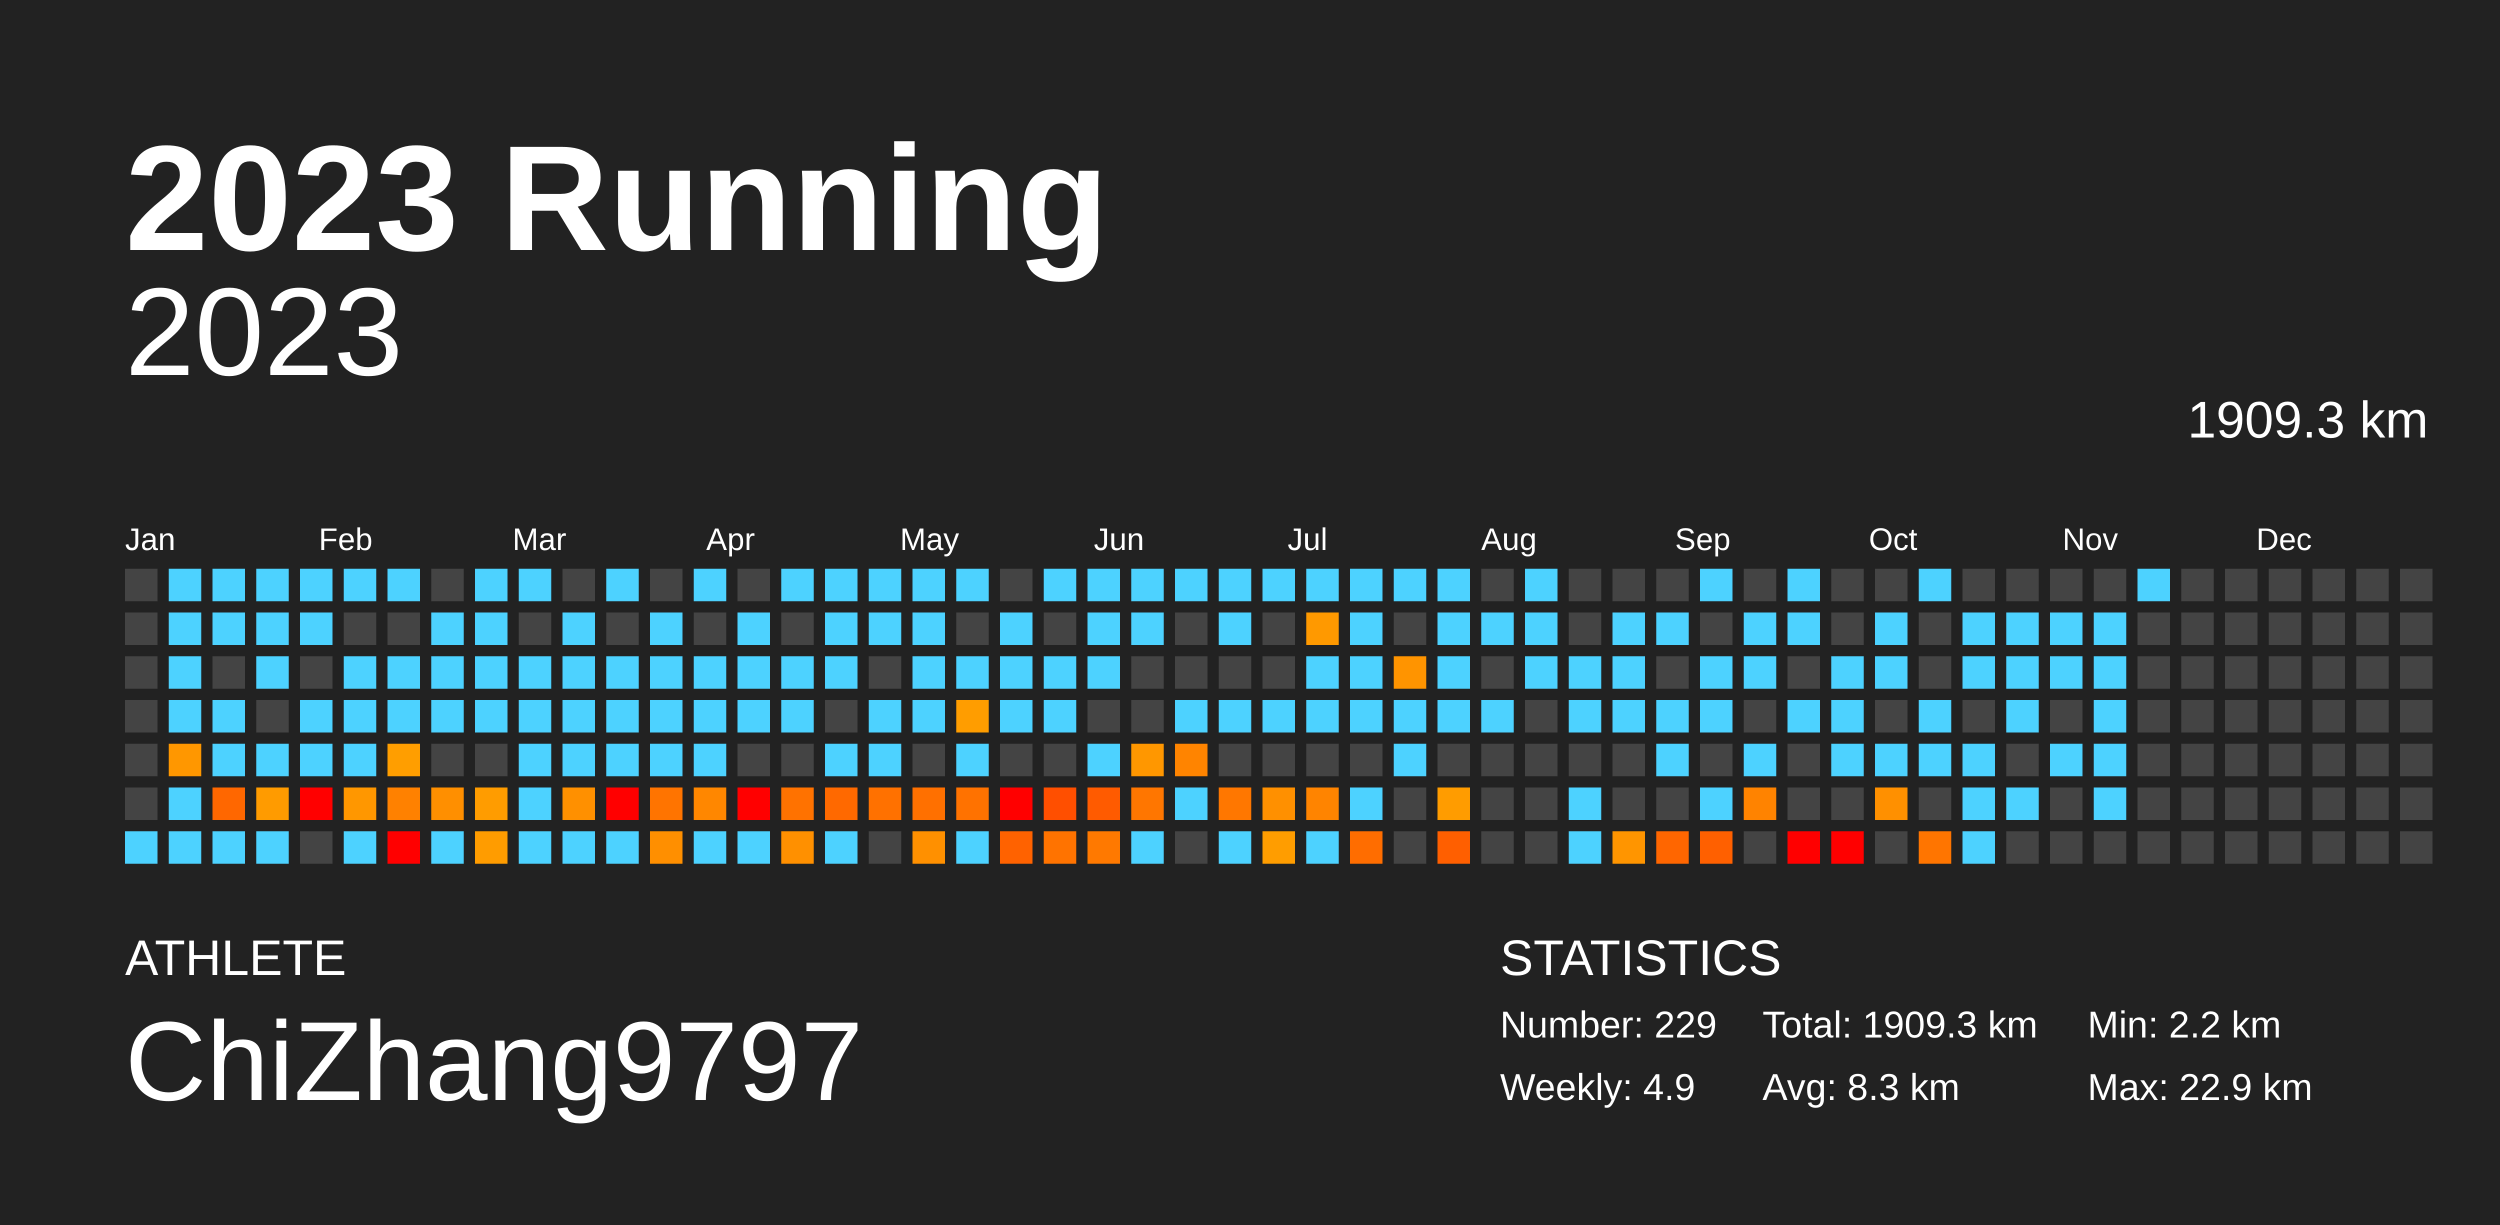
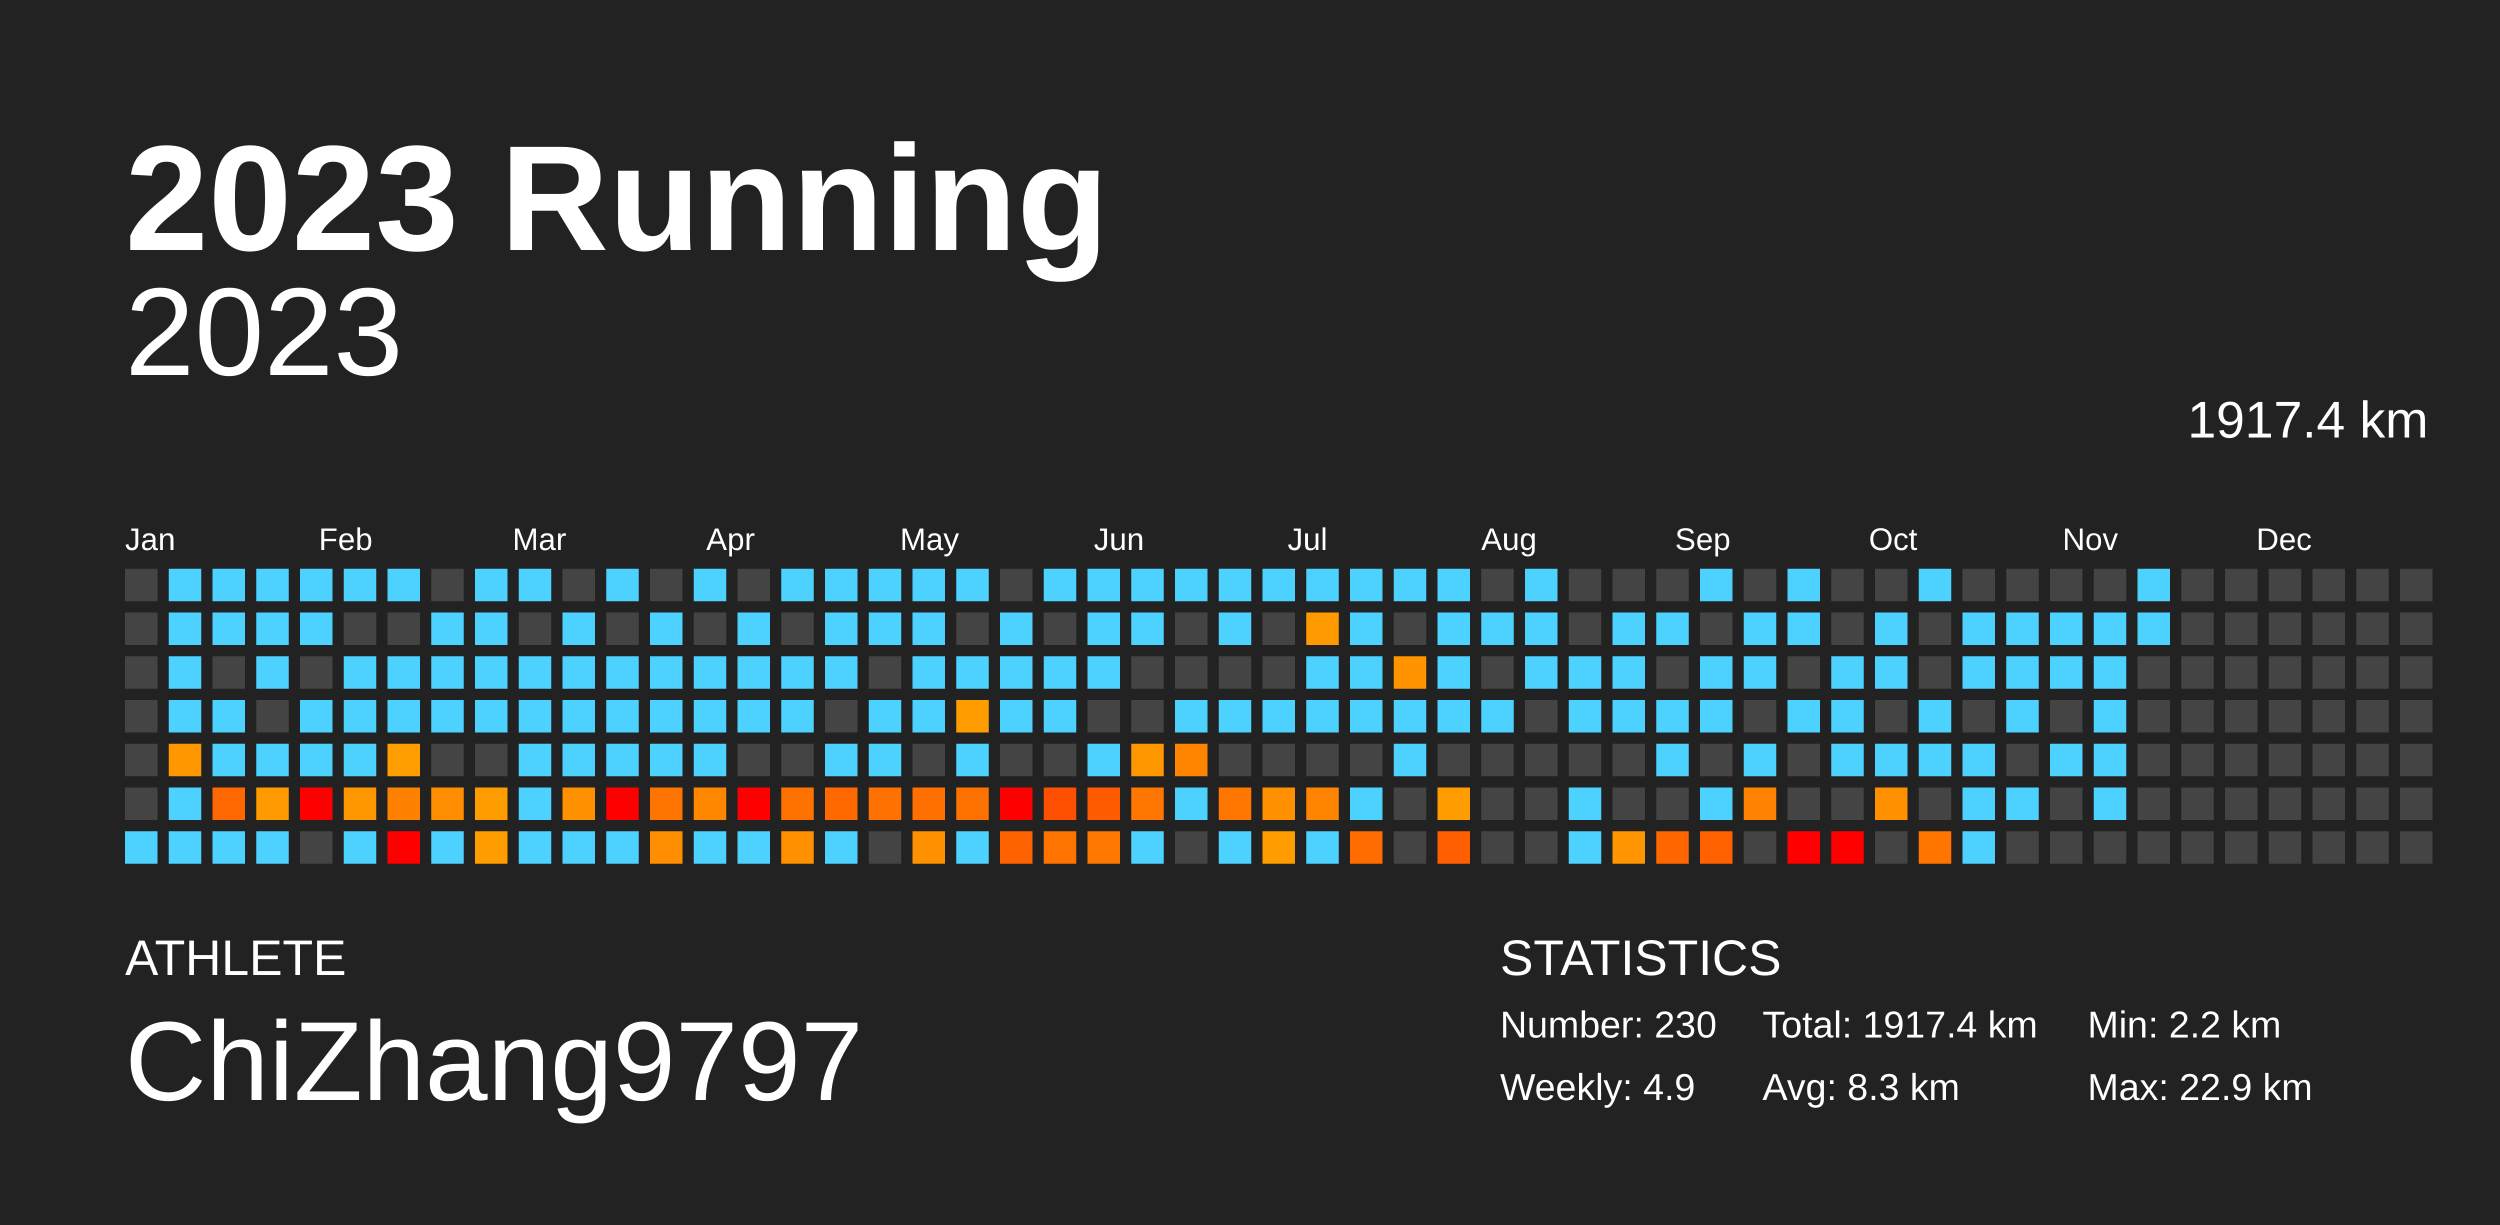
<svg xmlns="http://www.w3.org/2000/svg" baseProfile="full" height="98mm" version="1.1" viewBox="0,0,200,98" width="200mm">
  <defs />
  <rect fill="#222222" height="98" width="200" x="0" y="0" />
  <text fill="#FFFFFF" style="font-size:12px; font-family:Arial; font-weight:bold;" x="10" y="20">2023 Running</text>
  <text fill="#FFFFFF" style="font-size:4px; font-family:Arial" x="10" y="78">ATHLETE</text>
  <text fill="#FFFFFF" style="font-size:9px; font-family:Arial" x="10" y="88">ChiZhang9797</text>
  <text fill="#FFFFFF" style="font-size:4px; font-family:Arial" x="120" y="78">STATISTICS</text>
-   <text fill="#FFFFFF" style="font-size:3px; font-family:Arial" x="120" y="83">Number: 229</text>
+   <text fill="#FFFFFF" style="font-size:3px; font-family:Arial" x="120" y="83">Number: 230</text>
  <text fill="#FFFFFF" style="font-size:3px; font-family:Arial" x="120" y="88">Weekly: 4.9</text>
-   <text fill="#FFFFFF" style="font-size:3px; font-family:Arial" x="141" y="83">Total: 1909.3 km</text>
+   <text fill="#FFFFFF" style="font-size:3px; font-family:Arial" x="141" y="83">Total: 1917.4 km</text>
  <text fill="#FFFFFF" style="font-size:3px; font-family:Arial" x="141" y="88">Avg: 8.3 km</text>
  <text fill="#FFFFFF" style="font-size:3px; font-family:Arial" x="167" y="83">Min: 2.2 km</text>
  <text fill="#FFFFFF" style="font-size:3px; font-family:Arial" x="167" y="88">Max: 22.9 km</text>
  <text alignment-baseline="hanging" fill="#FFFFFF" style="font-size:10.0px; font-family:Arial;" x="10" y="30">2023</text>
-   <text alignment-baseline="hanging" fill="#FFFFFF" style="font-size:4.125px; font-family:Arial;" x="175" y="35">1909.3 km</text>
+   <text alignment-baseline="hanging" fill="#FFFFFF" style="font-size:4.125px; font-family:Arial;" x="175" y="35">1917.4 km</text>
  <text fill="#FFFFFF" style="font-size:2.5px; font-family:Arial" x="10.0" y="44">Jan</text>
  <text fill="#FFFFFF" style="font-size:2.5px; font-family:Arial" x="25.5" y="44">Feb</text>
  <text fill="#FFFFFF" style="font-size:2.5px; font-family:Arial" x="41.0" y="44">Mar</text>
  <text fill="#FFFFFF" style="font-size:2.5px; font-family:Arial" x="56.5" y="44">Apr</text>
  <text fill="#FFFFFF" style="font-size:2.5px; font-family:Arial" x="72.0" y="44">May</text>
  <text fill="#FFFFFF" style="font-size:2.5px; font-family:Arial" x="87.5" y="44">Jun</text>
  <text fill="#FFFFFF" style="font-size:2.5px; font-family:Arial" x="103.0" y="44">Jul</text>
  <text fill="#FFFFFF" style="font-size:2.5px; font-family:Arial" x="118.5" y="44">Aug</text>
  <text fill="#FFFFFF" style="font-size:2.5px; font-family:Arial" x="134.0" y="44">Sep</text>
  <text fill="#FFFFFF" style="font-size:2.5px; font-family:Arial" x="149.5" y="44">Oct</text>
  <text fill="#FFFFFF" style="font-size:2.5px; font-family:Arial" x="165.0" y="44">Nov</text>
  <text fill="#FFFFFF" style="font-size:2.5px; font-family:Arial" x="180.5" y="44">Dec</text>
  <rect fill="#444444" height="2.6" width="2.6" x="10.0" y="45.5" />
  <rect fill="#444444" height="2.6" width="2.6" x="10.0" y="49.0" />
  <rect fill="#444444" height="2.6" width="2.6" x="10.0" y="52.5" />
  <rect fill="#444444" height="2.6" width="2.6" x="10.0" y="56.0" />
  <rect fill="#444444" height="2.6" width="2.6" x="10.0" y="59.5" />
  <rect fill="#444444" height="2.6" width="2.6" x="10.0" y="63.0" />
  <rect fill="#4dd2ff" height="2.6" width="2.6" x="10.0" y="66.5" />
  <rect fill="#4dd2ff" height="2.6" width="2.6" x="13.5" y="45.5" />
  <rect fill="#4dd2ff" height="2.6" width="2.6" x="13.5" y="49.0" />
  <rect fill="#4dd2ff" height="2.6" width="2.6" x="13.5" y="52.5" />
  <rect fill="#4dd2ff" height="2.6" width="2.6" x="13.5" y="56.0" />
  <rect fill="#ff9700" height="2.6" width="2.6" x="13.5" y="59.5" />
  <rect fill="#4dd2ff" height="2.6" width="2.6" x="13.5" y="63.0" />
  <rect fill="#4dd2ff" height="2.6" width="2.6" x="13.5" y="66.5" />
  <rect fill="#4dd2ff" height="2.6" width="2.6" x="17.0" y="45.5" />
  <rect fill="#4dd2ff" height="2.6" width="2.6" x="17.0" y="49.0" />
  <rect fill="#444444" height="2.6" width="2.6" x="17.0" y="52.5" />
  <rect fill="#4dd2ff" height="2.6" width="2.6" x="17.0" y="56.0" />
  <rect fill="#4dd2ff" height="2.6" width="2.6" x="17.0" y="59.5" />
  <rect fill="#ff6700" height="2.6" width="2.6" x="17.0" y="63.0" />
  <rect fill="#4dd2ff" height="2.6" width="2.6" x="17.0" y="66.5" />
  <rect fill="#4dd2ff" height="2.6" width="2.6" x="20.5" y="45.5" />
  <rect fill="#4dd2ff" height="2.6" width="2.6" x="20.5" y="49.0" />
  <rect fill="#4dd2ff" height="2.6" width="2.6" x="20.5" y="52.5" />
  <rect fill="#444444" height="2.6" width="2.6" x="20.5" y="56.0" />
  <rect fill="#4dd2ff" height="2.6" width="2.6" x="20.5" y="59.5" />
  <rect fill="#ff9b00" height="2.6" width="2.6" x="20.5" y="63.0" />
  <rect fill="#4dd2ff" height="2.6" width="2.6" x="20.5" y="66.5" />
  <rect fill="#4dd2ff" height="2.6" width="2.6" x="24.0" y="45.5" />
  <rect fill="#4dd2ff" height="2.6" width="2.6" x="24.0" y="49.0" />
  <rect fill="#444444" height="2.6" width="2.6" x="24.0" y="52.5" />
  <rect fill="#4dd2ff" height="2.6" width="2.6" x="24.0" y="56.0" />
  <rect fill="#4dd2ff" height="2.6" width="2.6" x="24.0" y="59.5" />
  <rect fill="red" height="2.6" width="2.6" x="24.0" y="63.0" />
  <rect fill="#444444" height="2.6" width="2.6" x="24.0" y="66.5" />
  <rect fill="#4dd2ff" height="2.6" width="2.6" x="27.5" y="45.5" />
  <rect fill="#444444" height="2.6" width="2.6" x="27.5" y="49.0" />
  <rect fill="#4dd2ff" height="2.6" width="2.6" x="27.5" y="52.5" />
  <rect fill="#4dd2ff" height="2.6" width="2.6" x="27.5" y="56.0" />
  <rect fill="#4dd2ff" height="2.6" width="2.6" x="27.5" y="59.5" />
  <rect fill="#ff9700" height="2.6" width="2.6" x="27.5" y="63.0" />
  <rect fill="#4dd2ff" height="2.6" width="2.6" x="27.5" y="66.5" />
  <rect fill="#4dd2ff" height="2.6" width="2.6" x="31.0" y="45.5" />
  <rect fill="#444444" height="2.6" width="2.6" x="31.0" y="49.0" />
  <rect fill="#4dd2ff" height="2.6" width="2.6" x="31.0" y="52.5" />
  <rect fill="#4dd2ff" height="2.6" width="2.6" x="31.0" y="56.0" />
  <rect fill="#ff9e00" height="2.6" width="2.6" x="31.0" y="59.5" />
  <rect fill="#ff8100" height="2.6" width="2.6" x="31.0" y="63.0" />
  <rect fill="red" height="2.6" width="2.6" x="31.0" y="66.5" />
  <rect fill="#444444" height="2.6" width="2.6" x="34.5" y="45.5" />
  <rect fill="#4dd2ff" height="2.6" width="2.6" x="34.5" y="49.0" />
  <rect fill="#4dd2ff" height="2.6" width="2.6" x="34.5" y="52.5" />
  <rect fill="#4dd2ff" height="2.6" width="2.6" x="34.5" y="56.0" />
  <rect fill="#444444" height="2.6" width="2.6" x="34.5" y="59.5" />
  <rect fill="#ff8f00" height="2.6" width="2.6" x="34.5" y="63.0" />
  <rect fill="#4dd2ff" height="2.6" width="2.6" x="34.5" y="66.5" />
  <rect fill="#4dd2ff" height="2.6" width="2.6" x="38.0" y="45.5" />
  <rect fill="#4dd2ff" height="2.6" width="2.6" x="38.0" y="49.0" />
  <rect fill="#4dd2ff" height="2.6" width="2.6" x="38.0" y="52.5" />
  <rect fill="#4dd2ff" height="2.6" width="2.6" x="38.0" y="56.0" />
  <rect fill="#444444" height="2.6" width="2.6" x="38.0" y="59.5" />
  <rect fill="#ff9c00" height="2.6" width="2.6" x="38.0" y="63.0" />
  <rect fill="#ff9c00" height="2.6" width="2.6" x="38.0" y="66.5" />
  <rect fill="#4dd2ff" height="2.6" width="2.6" x="41.5" y="45.5" />
  <rect fill="#444444" height="2.6" width="2.6" x="41.5" y="49.0" />
  <rect fill="#4dd2ff" height="2.6" width="2.6" x="41.5" y="52.5" />
  <rect fill="#4dd2ff" height="2.6" width="2.6" x="41.5" y="56.0" />
  <rect fill="#4dd2ff" height="2.6" width="2.6" x="41.5" y="59.5" />
  <rect fill="#4dd2ff" height="2.6" width="2.6" x="41.5" y="63.0" />
  <rect fill="#4dd2ff" height="2.6" width="2.6" x="41.5" y="66.5" />
  <rect fill="#444444" height="2.6" width="2.6" x="45.0" y="45.5" />
  <rect fill="#4dd2ff" height="2.6" width="2.6" x="45.0" y="49.0" />
  <rect fill="#4dd2ff" height="2.6" width="2.6" x="45.0" y="52.5" />
  <rect fill="#4dd2ff" height="2.6" width="2.6" x="45.0" y="56.0" />
  <rect fill="#4dd2ff" height="2.6" width="2.6" x="45.0" y="59.5" />
  <rect fill="#ff9000" height="2.6" width="2.6" x="45.0" y="63.0" />
  <rect fill="#4dd2ff" height="2.6" width="2.6" x="45.0" y="66.5" />
  <rect fill="#4dd2ff" height="2.6" width="2.6" x="48.5" y="45.5" />
  <rect fill="#444444" height="2.6" width="2.6" x="48.5" y="49.0" />
  <rect fill="#4dd2ff" height="2.6" width="2.6" x="48.5" y="52.5" />
  <rect fill="#4dd2ff" height="2.6" width="2.6" x="48.5" y="56.0" />
  <rect fill="#4dd2ff" height="2.6" width="2.6" x="48.5" y="59.5" />
  <rect fill="red" height="2.6" width="2.6" x="48.5" y="63.0" />
  <rect fill="#4dd2ff" height="2.6" width="2.6" x="48.5" y="66.5" />
  <rect fill="#444444" height="2.6" width="2.6" x="52.0" y="45.5" />
  <rect fill="#4dd2ff" height="2.6" width="2.6" x="52.0" y="49.0" />
  <rect fill="#4dd2ff" height="2.6" width="2.6" x="52.0" y="52.5" />
  <rect fill="#4dd2ff" height="2.6" width="2.6" x="52.0" y="56.0" />
  <rect fill="#4dd2ff" height="2.6" width="2.6" x="52.0" y="59.5" />
  <rect fill="#ff7400" height="2.6" width="2.6" x="52.0" y="63.0" />
  <rect fill="#ff8f00" height="2.6" width="2.6" x="52.0" y="66.5" />
  <rect fill="#4dd2ff" height="2.6" width="2.6" x="55.5" y="45.5" />
  <rect fill="#444444" height="2.6" width="2.6" x="55.5" y="49.0" />
  <rect fill="#4dd2ff" height="2.6" width="2.6" x="55.5" y="52.5" />
  <rect fill="#4dd2ff" height="2.6" width="2.6" x="55.5" y="56.0" />
  <rect fill="#4dd2ff" height="2.6" width="2.6" x="55.5" y="59.5" />
  <rect fill="#ff8700" height="2.6" width="2.6" x="55.5" y="63.0" />
  <rect fill="#4dd2ff" height="2.6" width="2.6" x="55.5" y="66.5" />
  <rect fill="#444444" height="2.6" width="2.6" x="59.0" y="45.5" />
  <rect fill="#4dd2ff" height="2.6" width="2.6" x="59.0" y="49.0" />
  <rect fill="#4dd2ff" height="2.6" width="2.6" x="59.0" y="52.5" />
  <rect fill="#4dd2ff" height="2.6" width="2.6" x="59.0" y="56.0" />
  <rect fill="#444444" height="2.6" width="2.6" x="59.0" y="59.5" />
  <rect fill="red" height="2.6" width="2.6" x="59.0" y="63.0" />
  <rect fill="#4dd2ff" height="2.6" width="2.6" x="59.0" y="66.5" />
  <rect fill="#4dd2ff" height="2.6" width="2.6" x="62.5" y="45.5" />
  <rect fill="#444444" height="2.6" width="2.6" x="62.5" y="49.0" />
  <rect fill="#4dd2ff" height="2.6" width="2.6" x="62.5" y="52.5" />
  <rect fill="#4dd2ff" height="2.6" width="2.6" x="62.5" y="56.0" />
  <rect fill="#444444" height="2.6" width="2.6" x="62.5" y="59.5" />
  <rect fill="#ff7200" height="2.6" width="2.6" x="62.5" y="63.0" />
  <rect fill="#ff9000" height="2.6" width="2.6" x="62.5" y="66.5" />
  <rect fill="#4dd2ff" height="2.6" width="2.6" x="66.0" y="45.5" />
  <rect fill="#4dd2ff" height="2.6" width="2.6" x="66.0" y="49.0" />
  <rect fill="#4dd2ff" height="2.6" width="2.6" x="66.0" y="52.5" />
  <rect fill="#444444" height="2.6" width="2.6" x="66.0" y="56.0" />
  <rect fill="#4dd2ff" height="2.6" width="2.6" x="66.0" y="59.5" />
  <rect fill="#ff6900" height="2.6" width="2.6" x="66.0" y="63.0" />
  <rect fill="#4dd2ff" height="2.6" width="2.6" x="66.0" y="66.5" />
  <rect fill="#4dd2ff" height="2.6" width="2.6" x="69.5" y="45.5" />
  <rect fill="#4dd2ff" height="2.6" width="2.6" x="69.5" y="49.0" />
  <rect fill="#444444" height="2.6" width="2.6" x="69.5" y="52.5" />
  <rect fill="#4dd2ff" height="2.6" width="2.6" x="69.5" y="56.0" />
  <rect fill="#4dd2ff" height="2.6" width="2.6" x="69.5" y="59.5" />
  <rect fill="#ff7100" height="2.6" width="2.6" x="69.5" y="63.0" />
  <rect fill="#444444" height="2.6" width="2.6" x="69.5" y="66.5" />
  <rect fill="#4dd2ff" height="2.6" width="2.6" x="73.0" y="45.5" />
  <rect fill="#4dd2ff" height="2.6" width="2.6" x="73.0" y="49.0" />
  <rect fill="#4dd2ff" height="2.6" width="2.6" x="73.0" y="52.5" />
  <rect fill="#4dd2ff" height="2.6" width="2.6" x="73.0" y="56.0" />
  <rect fill="#444444" height="2.6" width="2.6" x="73.0" y="59.5" />
  <rect fill="#ff7000" height="2.6" width="2.6" x="73.0" y="63.0" />
  <rect fill="#ff9000" height="2.6" width="2.6" x="73.0" y="66.5" />
  <rect fill="#4dd2ff" height="2.6" width="2.6" x="76.5" y="45.5" />
  <rect fill="#444444" height="2.6" width="2.6" x="76.5" y="49.0" />
  <rect fill="#4dd2ff" height="2.6" width="2.6" x="76.5" y="52.5" />
  <rect fill="#ff9d00" height="2.6" width="2.6" x="76.5" y="56.0" />
  <rect fill="#4dd2ff" height="2.6" width="2.6" x="76.5" y="59.5" />
  <rect fill="#ff7200" height="2.6" width="2.6" x="76.5" y="63.0" />
  <rect fill="#4dd2ff" height="2.6" width="2.6" x="76.5" y="66.5" />
  <rect fill="#444444" height="2.6" width="2.6" x="80.0" y="45.5" />
  <rect fill="#4dd2ff" height="2.6" width="2.6" x="80.0" y="49.0" />
  <rect fill="#4dd2ff" height="2.6" width="2.6" x="80.0" y="52.5" />
  <rect fill="#4dd2ff" height="2.6" width="2.6" x="80.0" y="56.0" />
  <rect fill="#444444" height="2.6" width="2.6" x="80.0" y="59.5" />
  <rect fill="red" height="2.6" width="2.6" x="80.0" y="63.0" />
  <rect fill="#ff6200" height="2.6" width="2.6" x="80.0" y="66.5" />
  <rect fill="#4dd2ff" height="2.6" width="2.6" x="83.5" y="45.5" />
  <rect fill="#444444" height="2.6" width="2.6" x="83.5" y="49.0" />
  <rect fill="#4dd2ff" height="2.6" width="2.6" x="83.5" y="52.5" />
  <rect fill="#4dd2ff" height="2.6" width="2.6" x="83.5" y="56.0" />
  <rect fill="#444444" height="2.6" width="2.6" x="83.5" y="59.5" />
  <rect fill="#ff4f00" height="2.6" width="2.6" x="83.5" y="63.0" />
  <rect fill="#ff7300" height="2.6" width="2.6" x="83.5" y="66.5" />
  <rect fill="#4dd2ff" height="2.6" width="2.6" x="87.0" y="45.5" />
  <rect fill="#4dd2ff" height="2.6" width="2.6" x="87.0" y="49.0" />
  <rect fill="#4dd2ff" height="2.6" width="2.6" x="87.0" y="52.5" />
  <rect fill="#444444" height="2.6" width="2.6" x="87.0" y="56.0" />
  <rect fill="#4dd2ff" height="2.6" width="2.6" x="87.0" y="59.5" />
  <rect fill="#ff5b00" height="2.6" width="2.6" x="87.0" y="63.0" />
  <rect fill="#ff7900" height="2.6" width="2.6" x="87.0" y="66.5" />
  <rect fill="#4dd2ff" height="2.6" width="2.6" x="90.5" y="45.5" />
  <rect fill="#4dd2ff" height="2.6" width="2.6" x="90.5" y="49.0" />
  <rect fill="#444444" height="2.6" width="2.6" x="90.5" y="52.5" />
  <rect fill="#444444" height="2.6" width="2.6" x="90.5" y="56.0" />
  <rect fill="#ff9700" height="2.6" width="2.6" x="90.5" y="59.5" />
  <rect fill="#ff7600" height="2.6" width="2.6" x="90.5" y="63.0" />
  <rect fill="#4dd2ff" height="2.6" width="2.6" x="90.5" y="66.5" />
  <rect fill="#4dd2ff" height="2.6" width="2.6" x="94.0" y="45.5" />
  <rect fill="#444444" height="2.6" width="2.6" x="94.0" y="49.0" />
  <rect fill="#444444" height="2.6" width="2.6" x="94.0" y="52.5" />
  <rect fill="#4dd2ff" height="2.6" width="2.6" x="94.0" y="56.0" />
  <rect fill="#ff8400" height="2.6" width="2.6" x="94.0" y="59.5" />
  <rect fill="#4dd2ff" height="2.6" width="2.6" x="94.0" y="63.0" />
  <rect fill="#444444" height="2.6" width="2.6" x="94.0" y="66.5" />
  <rect fill="#4dd2ff" height="2.6" width="2.6" x="97.5" y="45.5" />
  <rect fill="#4dd2ff" height="2.6" width="2.6" x="97.5" y="49.0" />
  <rect fill="#444444" height="2.6" width="2.6" x="97.5" y="52.5" />
  <rect fill="#4dd2ff" height="2.6" width="2.6" x="97.5" y="56.0" />
  <rect fill="#444444" height="2.6" width="2.6" x="97.5" y="59.5" />
  <rect fill="#ff7700" height="2.6" width="2.6" x="97.5" y="63.0" />
  <rect fill="#4dd2ff" height="2.6" width="2.6" x="97.5" y="66.5" />
  <rect fill="#4dd2ff" height="2.6" width="2.6" x="101.0" y="45.5" />
  <rect fill="#444444" height="2.6" width="2.6" x="101.0" y="49.0" />
  <rect fill="#444444" height="2.6" width="2.6" x="101.0" y="52.5" />
  <rect fill="#4dd2ff" height="2.6" width="2.6" x="101.0" y="56.0" />
  <rect fill="#444444" height="2.6" width="2.6" x="101.0" y="59.5" />
  <rect fill="#ff9000" height="2.6" width="2.6" x="101.0" y="63.0" />
  <rect fill="#ff9d00" height="2.6" width="2.6" x="101.0" y="66.5" />
  <rect fill="#4dd2ff" height="2.6" width="2.6" x="104.5" y="45.5" />
  <rect fill="#ff9900" height="2.6" width="2.6" x="104.5" y="49.0" />
  <rect fill="#4dd2ff" height="2.6" width="2.6" x="104.5" y="52.5" />
  <rect fill="#4dd2ff" height="2.6" width="2.6" x="104.5" y="56.0" />
  <rect fill="#444444" height="2.6" width="2.6" x="104.5" y="59.5" />
  <rect fill="#ff8400" height="2.6" width="2.6" x="104.5" y="63.0" />
  <rect fill="#4dd2ff" height="2.6" width="2.6" x="104.5" y="66.5" />
  <rect fill="#4dd2ff" height="2.6" width="2.6" x="108.0" y="45.5" />
  <rect fill="#4dd2ff" height="2.6" width="2.6" x="108.0" y="49.0" />
  <rect fill="#4dd2ff" height="2.6" width="2.6" x="108.0" y="52.5" />
  <rect fill="#4dd2ff" height="2.6" width="2.6" x="108.0" y="56.0" />
  <rect fill="#444444" height="2.6" width="2.6" x="108.0" y="59.5" />
  <rect fill="#4dd2ff" height="2.6" width="2.6" x="108.0" y="63.0" />
  <rect fill="#ff6d00" height="2.6" width="2.6" x="108.0" y="66.5" />
  <rect fill="#4dd2ff" height="2.6" width="2.6" x="111.5" y="45.5" />
  <rect fill="#444444" height="2.6" width="2.6" x="111.5" y="49.0" />
  <rect fill="#ff9400" height="2.6" width="2.6" x="111.5" y="52.5" />
  <rect fill="#4dd2ff" height="2.6" width="2.6" x="111.5" y="56.0" />
  <rect fill="#4dd2ff" height="2.6" width="2.6" x="111.5" y="59.5" />
  <rect fill="#444444" height="2.6" width="2.6" x="111.5" y="63.0" />
  <rect fill="#444444" height="2.6" width="2.6" x="111.5" y="66.5" />
  <rect fill="#4dd2ff" height="2.6" width="2.6" x="115.0" y="45.5" />
  <rect fill="#4dd2ff" height="2.6" width="2.6" x="115.0" y="49.0" />
  <rect fill="#4dd2ff" height="2.6" width="2.6" x="115.0" y="52.5" />
  <rect fill="#4dd2ff" height="2.6" width="2.6" x="115.0" y="56.0" />
  <rect fill="#444444" height="2.6" width="2.6" x="115.0" y="59.5" />
  <rect fill="#ff9c00" height="2.6" width="2.6" x="115.0" y="63.0" />
  <rect fill="#ff5f00" height="2.6" width="2.6" x="115.0" y="66.5" />
  <rect fill="#444444" height="2.6" width="2.6" x="118.5" y="45.5" />
  <rect fill="#4dd2ff" height="2.6" width="2.6" x="118.5" y="49.0" />
  <rect fill="#444444" height="2.6" width="2.6" x="118.5" y="52.5" />
  <rect fill="#4dd2ff" height="2.6" width="2.6" x="118.5" y="56.0" />
  <rect fill="#444444" height="2.6" width="2.6" x="118.5" y="59.5" />
  <rect fill="#444444" height="2.6" width="2.6" x="118.5" y="63.0" />
  <rect fill="#444444" height="2.6" width="2.6" x="118.5" y="66.5" />
  <rect fill="#4dd2ff" height="2.6" width="2.6" x="122.0" y="45.5" />
  <rect fill="#4dd2ff" height="2.6" width="2.6" x="122.0" y="49.0" />
  <rect fill="#4dd2ff" height="2.6" width="2.6" x="122.0" y="52.5" />
  <rect fill="#444444" height="2.6" width="2.6" x="122.0" y="56.0" />
  <rect fill="#444444" height="2.6" width="2.6" x="122.0" y="59.5" />
  <rect fill="#444444" height="2.6" width="2.6" x="122.0" y="63.0" />
  <rect fill="#444444" height="2.6" width="2.6" x="122.0" y="66.5" />
  <rect fill="#444444" height="2.6" width="2.6" x="125.5" y="45.5" />
  <rect fill="#444444" height="2.6" width="2.6" x="125.5" y="49.0" />
  <rect fill="#4dd2ff" height="2.6" width="2.6" x="125.5" y="52.5" />
  <rect fill="#4dd2ff" height="2.6" width="2.6" x="125.5" y="56.0" />
  <rect fill="#444444" height="2.6" width="2.6" x="125.5" y="59.5" />
  <rect fill="#4dd2ff" height="2.6" width="2.6" x="125.5" y="63.0" />
  <rect fill="#4dd2ff" height="2.6" width="2.6" x="125.5" y="66.5" />
  <rect fill="#444444" height="2.6" width="2.6" x="129.0" y="45.5" />
  <rect fill="#4dd2ff" height="2.6" width="2.6" x="129.0" y="49.0" />
  <rect fill="#4dd2ff" height="2.6" width="2.6" x="129.0" y="52.5" />
  <rect fill="#4dd2ff" height="2.6" width="2.6" x="129.0" y="56.0" />
  <rect fill="#444444" height="2.6" width="2.6" x="129.0" y="59.5" />
  <rect fill="#444444" height="2.6" width="2.6" x="129.0" y="63.0" />
  <rect fill="#ff9500" height="2.6" width="2.6" x="129.0" y="66.5" />
  <rect fill="#444444" height="2.6" width="2.6" x="132.5" y="45.5" />
  <rect fill="#4dd2ff" height="2.6" width="2.6" x="132.5" y="49.0" />
  <rect fill="#444444" height="2.6" width="2.6" x="132.5" y="52.5" />
  <rect fill="#4dd2ff" height="2.6" width="2.6" x="132.5" y="56.0" />
  <rect fill="#4dd2ff" height="2.6" width="2.6" x="132.5" y="59.5" />
  <rect fill="#444444" height="2.6" width="2.6" x="132.5" y="63.0" />
  <rect fill="#ff6600" height="2.6" width="2.6" x="132.5" y="66.5" />
  <rect fill="#4dd2ff" height="2.6" width="2.6" x="136.0" y="45.5" />
  <rect fill="#444444" height="2.6" width="2.6" x="136.0" y="49.0" />
  <rect fill="#4dd2ff" height="2.6" width="2.6" x="136.0" y="52.5" />
  <rect fill="#4dd2ff" height="2.6" width="2.6" x="136.0" y="56.0" />
  <rect fill="#444444" height="2.6" width="2.6" x="136.0" y="59.5" />
  <rect fill="#4dd2ff" height="2.6" width="2.6" x="136.0" y="63.0" />
  <rect fill="#ff6000" height="2.6" width="2.6" x="136.0" y="66.5" />
  <rect fill="#444444" height="2.6" width="2.6" x="139.5" y="45.5" />
  <rect fill="#4dd2ff" height="2.6" width="2.6" x="139.5" y="49.0" />
  <rect fill="#4dd2ff" height="2.6" width="2.6" x="139.5" y="52.5" />
  <rect fill="#444444" height="2.6" width="2.6" x="139.5" y="56.0" />
  <rect fill="#4dd2ff" height="2.6" width="2.6" x="139.5" y="59.5" />
  <rect fill="#ff8300" height="2.6" width="2.6" x="139.5" y="63.0" />
  <rect fill="#444444" height="2.6" width="2.6" x="139.5" y="66.5" />
  <rect fill="#4dd2ff" height="2.6" width="2.6" x="143.0" y="45.5" />
  <rect fill="#4dd2ff" height="2.6" width="2.6" x="143.0" y="49.0" />
  <rect fill="#444444" height="2.6" width="2.6" x="143.0" y="52.5" />
  <rect fill="#4dd2ff" height="2.6" width="2.6" x="143.0" y="56.0" />
  <rect fill="#444444" height="2.6" width="2.6" x="143.0" y="59.5" />
  <rect fill="#444444" height="2.6" width="2.6" x="143.0" y="63.0" />
  <rect fill="red" height="2.6" width="2.6" x="143.0" y="66.5" />
  <rect fill="#444444" height="2.6" width="2.6" x="146.5" y="45.5" />
  <rect fill="#444444" height="2.6" width="2.6" x="146.5" y="49.0" />
  <rect fill="#4dd2ff" height="2.6" width="2.6" x="146.5" y="52.5" />
  <rect fill="#4dd2ff" height="2.6" width="2.6" x="146.5" y="56.0" />
  <rect fill="#4dd2ff" height="2.6" width="2.6" x="146.5" y="59.5" />
  <rect fill="#444444" height="2.6" width="2.6" x="146.5" y="63.0" />
  <rect fill="red" height="2.6" width="2.6" x="146.5" y="66.5" />
  <rect fill="#444444" height="2.6" width="2.6" x="150.0" y="45.5" />
  <rect fill="#4dd2ff" height="2.6" width="2.6" x="150.0" y="49.0" />
  <rect fill="#4dd2ff" height="2.6" width="2.6" x="150.0" y="52.5" />
  <rect fill="#444444" height="2.6" width="2.6" x="150.0" y="56.0" />
  <rect fill="#4dd2ff" height="2.6" width="2.6" x="150.0" y="59.5" />
  <rect fill="#ff9000" height="2.6" width="2.6" x="150.0" y="63.0" />
  <rect fill="#444444" height="2.6" width="2.6" x="150.0" y="66.5" />
  <rect fill="#4dd2ff" height="2.6" width="2.6" x="153.5" y="45.5" />
  <rect fill="#444444" height="2.6" width="2.6" x="153.5" y="49.0" />
  <rect fill="#444444" height="2.6" width="2.6" x="153.5" y="52.5" />
  <rect fill="#4dd2ff" height="2.6" width="2.6" x="153.5" y="56.0" />
  <rect fill="#4dd2ff" height="2.6" width="2.6" x="153.5" y="59.5" />
  <rect fill="#444444" height="2.6" width="2.6" x="153.5" y="63.0" />
  <rect fill="#ff7500" height="2.6" width="2.6" x="153.5" y="66.5" />
  <rect fill="#444444" height="2.6" width="2.6" x="157.0" y="45.5" />
  <rect fill="#4dd2ff" height="2.6" width="2.6" x="157.0" y="49.0" />
  <rect fill="#4dd2ff" height="2.6" width="2.6" x="157.0" y="52.5" />
  <rect fill="#444444" height="2.6" width="2.6" x="157.0" y="56.0" />
  <rect fill="#4dd2ff" height="2.6" width="2.6" x="157.0" y="59.5" />
  <rect fill="#4dd2ff" height="2.6" width="2.6" x="157.0" y="63.0" />
  <rect fill="#4dd2ff" height="2.6" width="2.6" x="157.0" y="66.5" />
  <rect fill="#444444" height="2.6" width="2.6" x="160.5" y="45.5" />
  <rect fill="#4dd2ff" height="2.6" width="2.6" x="160.5" y="49.0" />
  <rect fill="#4dd2ff" height="2.6" width="2.6" x="160.5" y="52.5" />
  <rect fill="#4dd2ff" height="2.6" width="2.6" x="160.5" y="56.0" />
  <rect fill="#444444" height="2.6" width="2.6" x="160.5" y="59.5" />
  <rect fill="#4dd2ff" height="2.6" width="2.6" x="160.5" y="63.0" />
  <rect fill="#444444" height="2.6" width="2.6" x="160.5" y="66.5" />
  <rect fill="#444444" height="2.6" width="2.6" x="164.0" y="45.5" />
  <rect fill="#4dd2ff" height="2.6" width="2.6" x="164.0" y="49.0" />
  <rect fill="#4dd2ff" height="2.6" width="2.6" x="164.0" y="52.5" />
  <rect fill="#444444" height="2.6" width="2.6" x="164.0" y="56.0" />
  <rect fill="#4dd2ff" height="2.6" width="2.6" x="164.0" y="59.5" />
  <rect fill="#444444" height="2.6" width="2.6" x="164.0" y="63.0" />
  <rect fill="#444444" height="2.6" width="2.6" x="164.0" y="66.5" />
  <rect fill="#444444" height="2.6" width="2.6" x="167.5" y="45.5" />
  <rect fill="#4dd2ff" height="2.6" width="2.6" x="167.5" y="49.0" />
  <rect fill="#4dd2ff" height="2.6" width="2.6" x="167.5" y="52.5" />
  <rect fill="#4dd2ff" height="2.6" width="2.6" x="167.5" y="56.0" />
  <rect fill="#4dd2ff" height="2.6" width="2.6" x="167.5" y="59.5" />
  <rect fill="#4dd2ff" height="2.6" width="2.6" x="167.5" y="63.0" />
  <rect fill="#444444" height="2.6" width="2.6" x="167.5" y="66.5" />
  <rect fill="#4dd2ff" height="2.6" width="2.6" x="171.0" y="45.5" />
-   <rect fill="#444444" height="2.6" width="2.6" x="171.0" y="49.0" />
+   <rect fill="#4dd2ff" height="2.6" width="2.6" x="171.0" y="49.0" />
  <rect fill="#444444" height="2.6" width="2.6" x="171.0" y="52.5" />
  <rect fill="#444444" height="2.6" width="2.6" x="171.0" y="56.0" />
  <rect fill="#444444" height="2.6" width="2.6" x="171.0" y="59.5" />
  <rect fill="#444444" height="2.6" width="2.6" x="171.0" y="63.0" />
  <rect fill="#444444" height="2.6" width="2.6" x="171.0" y="66.5" />
  <rect fill="#444444" height="2.6" width="2.6" x="174.5" y="45.5" />
  <rect fill="#444444" height="2.6" width="2.6" x="174.5" y="49.0" />
  <rect fill="#444444" height="2.6" width="2.6" x="174.5" y="52.5" />
  <rect fill="#444444" height="2.6" width="2.6" x="174.5" y="56.0" />
  <rect fill="#444444" height="2.6" width="2.6" x="174.5" y="59.5" />
  <rect fill="#444444" height="2.6" width="2.6" x="174.5" y="63.0" />
  <rect fill="#444444" height="2.6" width="2.6" x="174.5" y="66.5" />
  <rect fill="#444444" height="2.6" width="2.6" x="178.0" y="45.5" />
  <rect fill="#444444" height="2.6" width="2.6" x="178.0" y="49.0" />
  <rect fill="#444444" height="2.6" width="2.6" x="178.0" y="52.5" />
  <rect fill="#444444" height="2.6" width="2.6" x="178.0" y="56.0" />
  <rect fill="#444444" height="2.6" width="2.6" x="178.0" y="59.5" />
  <rect fill="#444444" height="2.6" width="2.6" x="178.0" y="63.0" />
  <rect fill="#444444" height="2.6" width="2.6" x="178.0" y="66.5" />
  <rect fill="#444444" height="2.6" width="2.6" x="181.5" y="45.5" />
  <rect fill="#444444" height="2.6" width="2.6" x="181.5" y="49.0" />
  <rect fill="#444444" height="2.6" width="2.6" x="181.5" y="52.5" />
  <rect fill="#444444" height="2.6" width="2.6" x="181.5" y="56.0" />
  <rect fill="#444444" height="2.6" width="2.6" x="181.5" y="59.5" />
  <rect fill="#444444" height="2.6" width="2.6" x="181.5" y="63.0" />
  <rect fill="#444444" height="2.6" width="2.6" x="181.5" y="66.5" />
  <rect fill="#444444" height="2.6" width="2.6" x="185.0" y="45.5" />
  <rect fill="#444444" height="2.6" width="2.6" x="185.0" y="49.0" />
  <rect fill="#444444" height="2.6" width="2.6" x="185.0" y="52.5" />
  <rect fill="#444444" height="2.6" width="2.6" x="185.0" y="56.0" />
  <rect fill="#444444" height="2.6" width="2.6" x="185.0" y="59.5" />
  <rect fill="#444444" height="2.6" width="2.6" x="185.0" y="63.0" />
  <rect fill="#444444" height="2.6" width="2.6" x="185.0" y="66.5" />
  <rect fill="#444444" height="2.6" width="2.6" x="188.5" y="45.5" />
  <rect fill="#444444" height="2.6" width="2.6" x="188.5" y="49.0" />
  <rect fill="#444444" height="2.6" width="2.6" x="188.5" y="52.5" />
  <rect fill="#444444" height="2.6" width="2.6" x="188.5" y="56.0" />
  <rect fill="#444444" height="2.6" width="2.6" x="188.5" y="59.5" />
  <rect fill="#444444" height="2.6" width="2.6" x="188.5" y="63.0" />
  <rect fill="#444444" height="2.6" width="2.6" x="188.5" y="66.5" />
  <rect fill="#444444" height="2.6" width="2.6" x="192.0" y="45.5" />
  <rect fill="#444444" height="2.6" width="2.6" x="192.0" y="49.0" />
  <rect fill="#444444" height="2.6" width="2.6" x="192.0" y="52.5" />
  <rect fill="#444444" height="2.6" width="2.6" x="192.0" y="56.0" />
  <rect fill="#444444" height="2.6" width="2.6" x="192.0" y="59.5" />
  <rect fill="#444444" height="2.6" width="2.6" x="192.0" y="63.0" />
  <rect fill="#444444" height="2.6" width="2.6" x="192.0" y="66.5" />
</svg>
